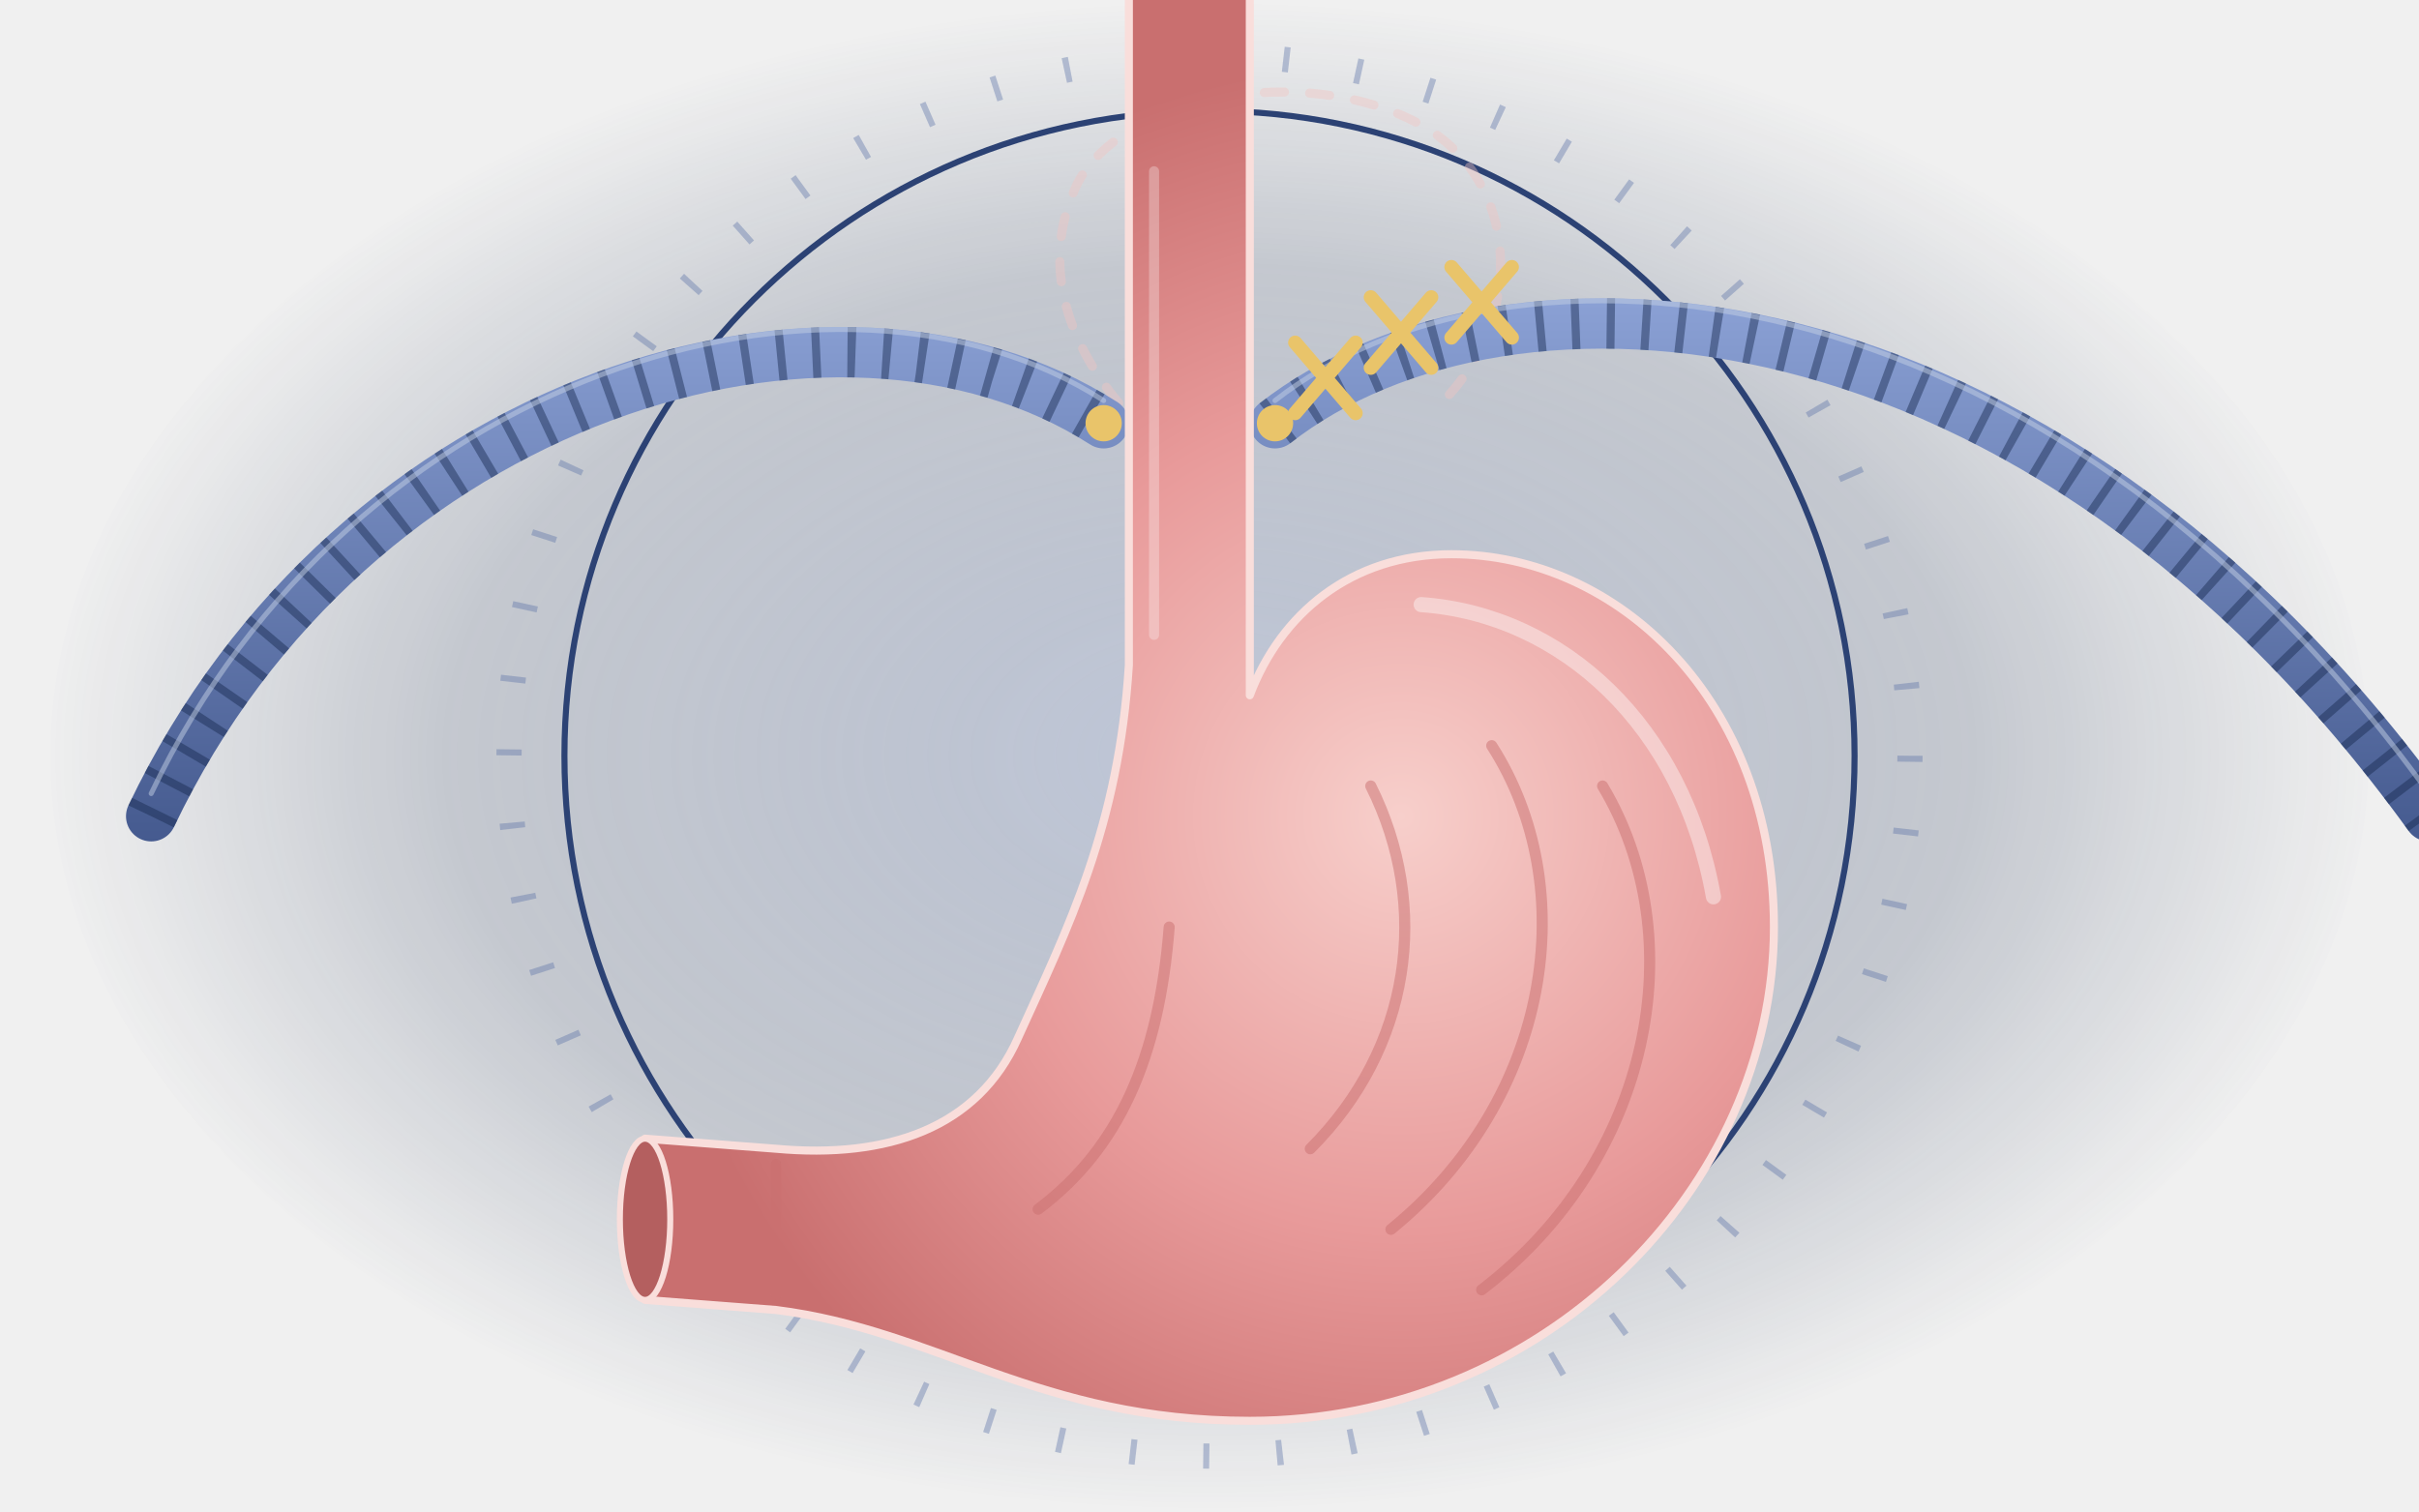
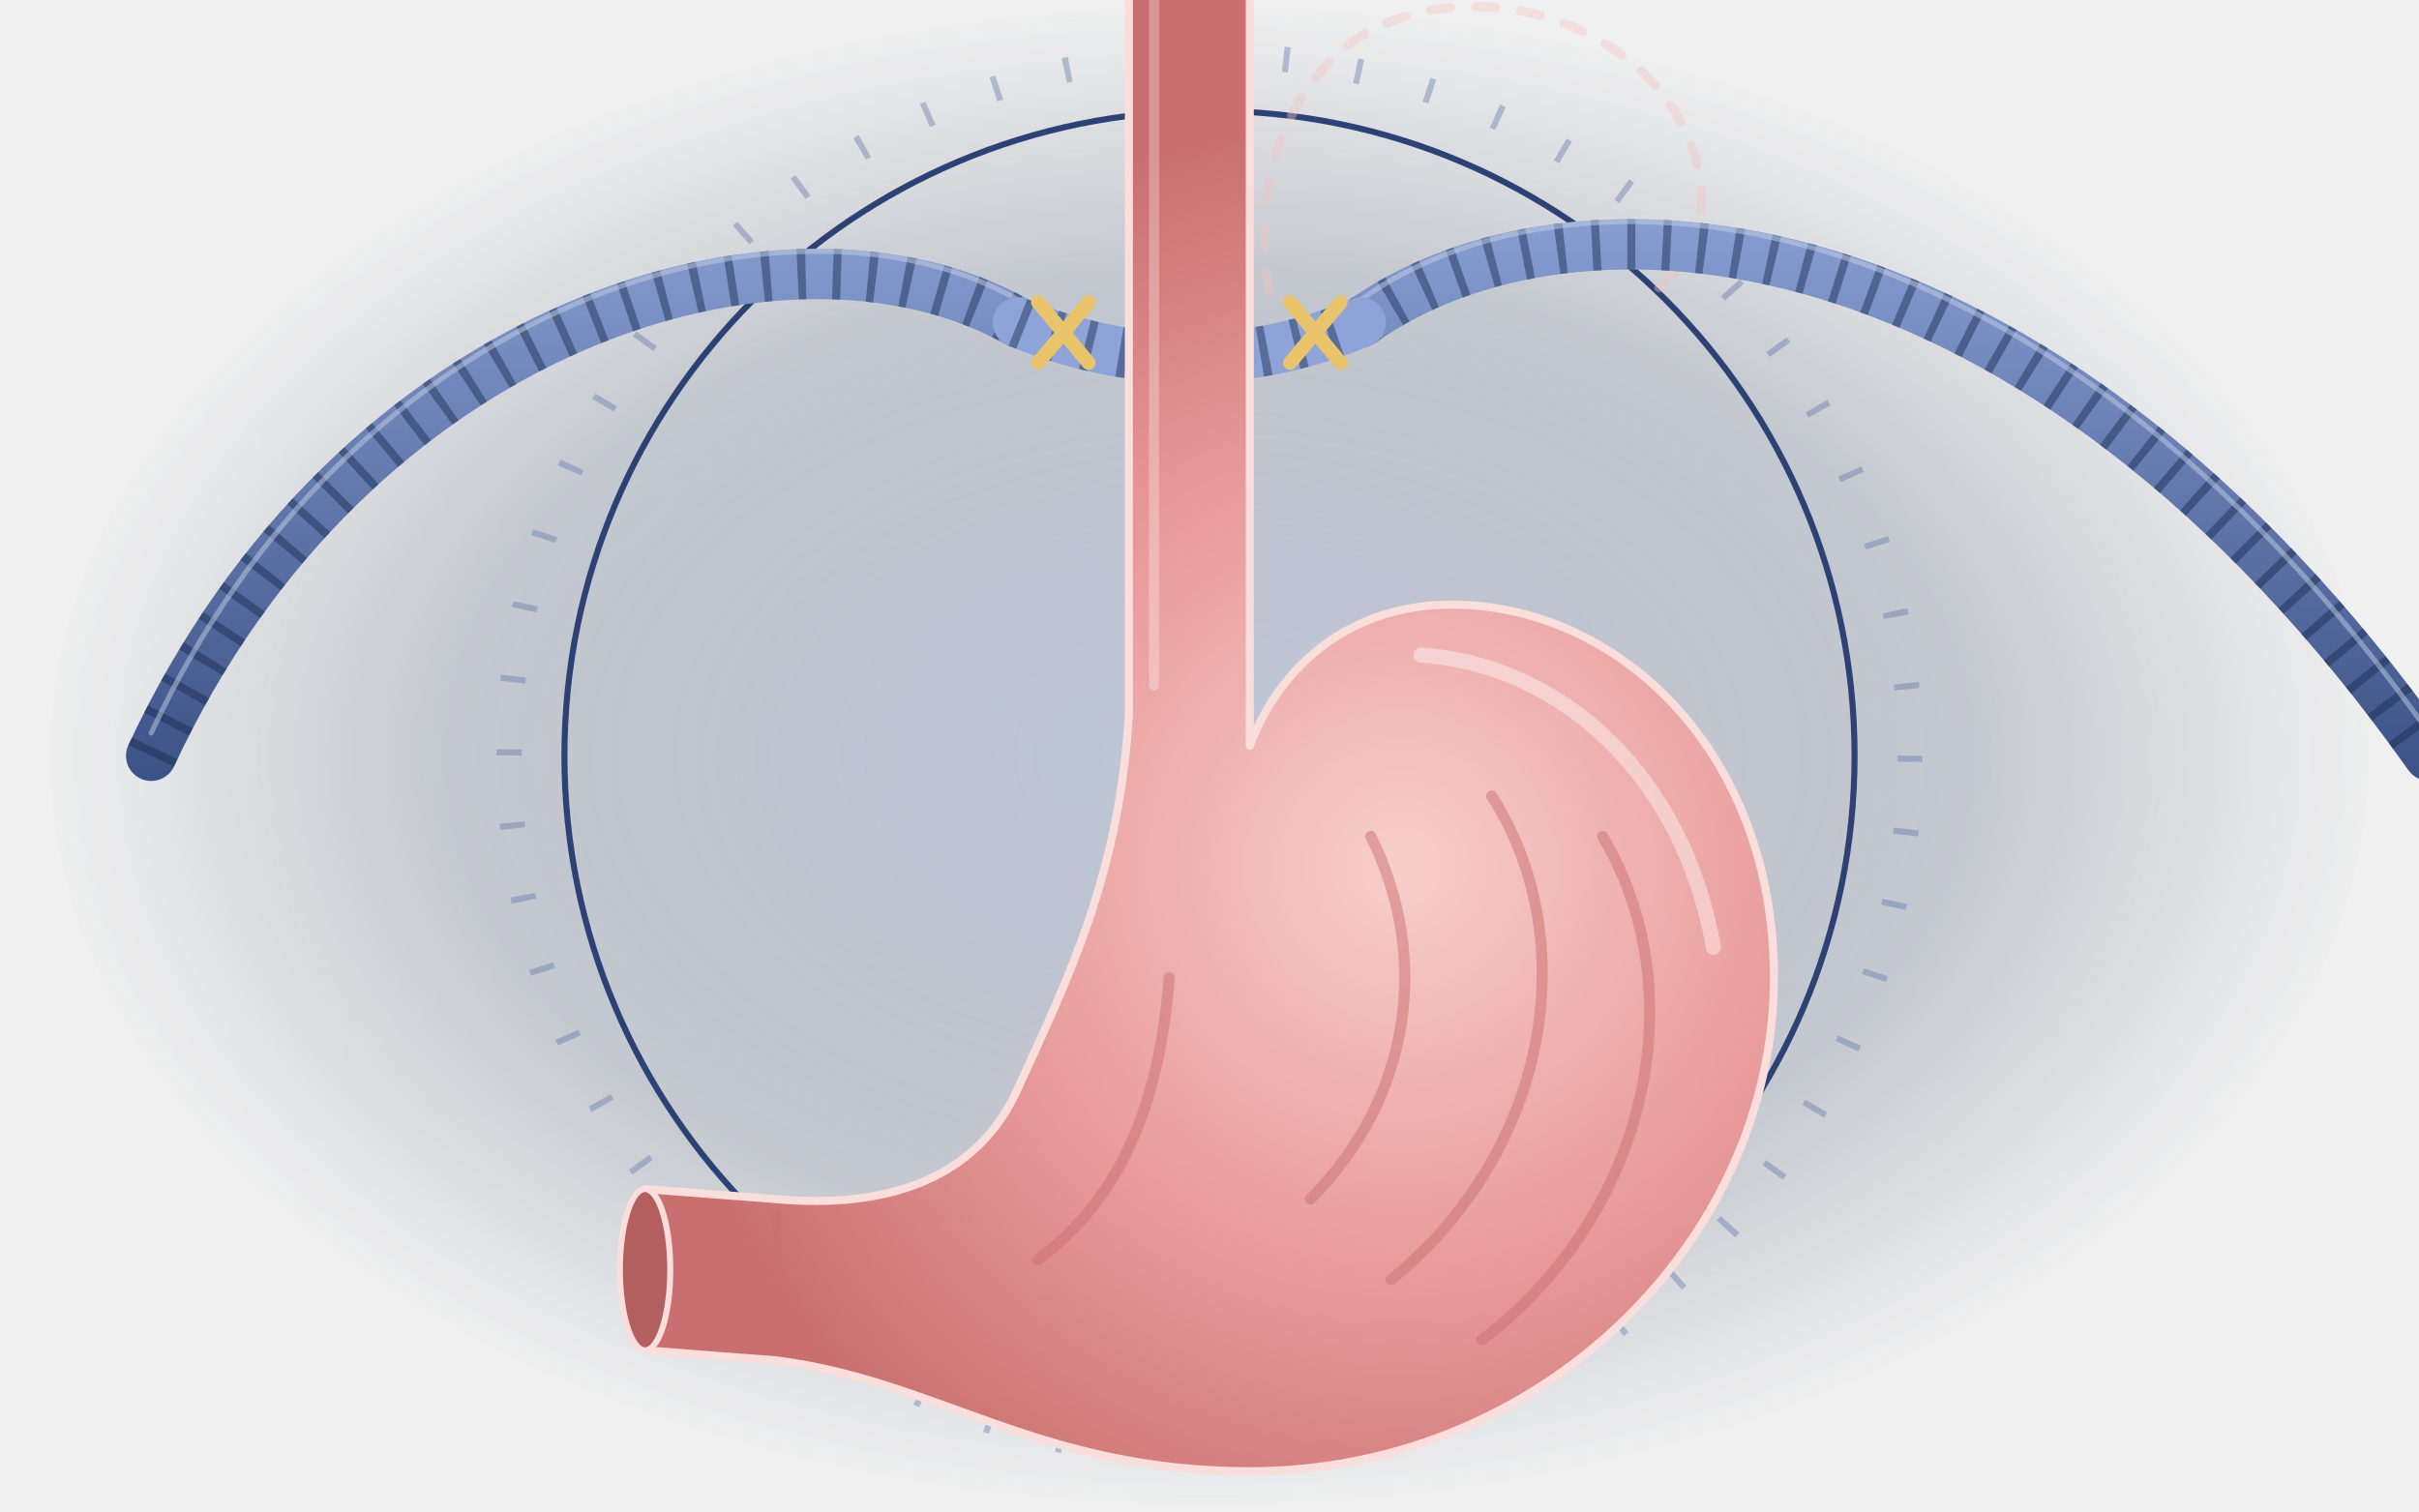
<svg xmlns="http://www.w3.org/2000/svg" viewBox="0 0 480 300" fill="none">
-   <style>.gh{animation:gh 6.5s ease-in-out infinite}.dn{animation:dn 6.5s ease-in-out infinite}.s{animation:s1 6.5s ease-out infinite}.s2{animation-name:s2}.s3{animation-name:s3}.pu{transform-origin:262px 33px;animation:pu 6.5s ease-out infinite}@keyframes gh{0%,8%{opacity:.75;transform:none}40%,100%{opacity:.4;transform:none}}@keyframes dn{0%,6%{opacity:0;transform:translateY(-10px)}20%{opacity:1}36%{opacity:1;transform:none}48%,100%{opacity:0;transform:none}}@keyframes s1{0%,42%{opacity:0;transform:scale(.4)}50%,100%{opacity:1;transform:none}}@keyframes s2{0%,50%{opacity:0;transform:scale(.4)}58%,100%{opacity:1;transform:none}}@keyframes s3{0%,58%{opacity:0;transform:scale(.4)}66%,100%{opacity:1;transform:none}}@keyframes pu{0%,66%{opacity:0;transform:scale(.6)}72%{opacity:.9}90%,100%{opacity:0;transform:scale(1.5)}}.s{transform-box:fill-box;transform-origin:center}@media (prefers-reduced-motion:reduce){*{animation:none!important}}</style>
+   <style>.org{animation:og 6.5s ease-in-out infinite}.cr{animation:cr 6.5s ease-in-out infinite}@keyframes og{0%,10%{transform:translateY(-64px)}38%,100%{transform:none}}@keyframes cr{0%,40%{opacity:0}52%,100%{opacity:1}}.gh{animation:gh 6.5s ease-in-out infinite}.dn{animation:dn 6.5s ease-in-out infinite}.s{animation:s1 6.5s ease-out infinite}.s2{animation-name:s2}.s3{animation-name:s3}.pu{transform-origin:220px 30px;animation:pu 6.5s ease-out infinite}@keyframes gh{0%,8%{opacity:.75;transform:none}40%,100%{opacity:.4;transform:none}}@keyframes dn{0%,6%{opacity:0;transform:translateY(-10px)}20%{opacity:1}36%{opacity:1;transform:none}48%,100%{opacity:0;transform:none}}@keyframes s1{0%,42%{opacity:0;transform:scale(.4)}50%,100%{opacity:1;transform:none}}@keyframes s2{0%,50%{opacity:0;transform:scale(.4)}58%,100%{opacity:1;transform:none}}@keyframes s3{0%,58%{opacity:0;transform:scale(.4)}66%,100%{opacity:1;transform:none}}@keyframes pu{0%,66%{opacity:0;transform:scale(.6)}72%{opacity:.9}90%,100%{opacity:0;transform:scale(1.5)}}.s{transform-box:fill-box;transform-origin:center}@media (prefers-reduced-motion:reduce){*{animation:none!important}}</style>
  <defs>
    <radialGradient id="bg" cx="50%" cy="50%" r="50%">
      <stop offset="0" stop-color="#5d74a8" stop-opacity=".34" />
      <stop offset=".65" stop-color="#16294d" stop-opacity=".2" />
      <stop offset="1" stop-color="#16294d" stop-opacity="0" />
    </radialGradient>
    <radialGradient id="og" gradientUnits="userSpaceOnUse" cx="262" cy="128" r="150">
      <stop offset="0" stop-color="#f7cfcb" />
      <stop offset=".55" stop-color="#e89a9a" />
      <stop offset="1" stop-color="#c96f6f" />
    </radialGradient>
-     <linearGradient id="dg" gradientUnits="userSpaceOnUse" x1="0" y1="20" x2="0" y2="150">
+     <linearGradient id="dg" gradientUnits="userSpaceOnUse" x1="0" y1="0" x2="0" y2="124">
      <stop offset="0" stop-color="#8ea4d8" />
      <stop offset="1" stop-color="#3a4f84" />
    </linearGradient>
    <filter id="bl" x="-60%" y="-60%" width="220%" height="220%">
      <feGaussianBlur stdDeviation="10" />
    </filter>
  </defs>
  <ellipse cx="240" cy="150" rx="230" ry="150" fill="url(#bg)" />
  <circle cx="240" cy="150" r="128" stroke="#2c4274" stroke-width="1.2" />
  <circle cx="240" cy="150" r="139" stroke="#5d74a8" stroke-width="5" stroke-dasharray="1.2 13.36" opacity=".4" />
  <g transform="translate(16 34)">
-     <path class="gh" d="M206 46C196 34 190 18 198 2C208-16 246-22 268-8C286 4 286 30 270 46" stroke="#f3c3c0" stroke-width="1.8" stroke-dasharray="4 5" stroke-linecap="round" opacity=".4" />
-     <path d="M14 128C54 44 150 16 203 50M237 50C283 14 388 20 466 128" stroke="url(#dg)" stroke-width="10" stroke-linecap="round" />
-     <path d="M14 128C54 44 150 16 203 50M237 50C283 14 388 20 466 128" stroke="#16294d" stroke-width="10" stroke-dasharray="1.6 5.4" opacity=".45" />
-     <path d="M14 128C54 44 150 16 203 50M237 50C283 14 388 20 466 128" stroke="#c3cfe3" stroke-width="1" opacity=".5" transform="translate(0 -4.5)" stroke-linecap="round" />
-     <path d="M208 -40L208 98C206 130 196 150 186 172C178 190 160 196 138 194L112 192L112 224L138 226C170 230 190 248 232 248C290 248 336 202 336 150C336 105 305 76 272 76C252 76 238 88 232 104L232 -40Z" fill="url(#og)" stroke="#f9dedb" stroke-width="1.6" stroke-linejoin="round" />
-     <g stroke="#c96f6f" stroke-width="2.2" stroke-linecap="round" opacity=".5">
-       <path d="M302 122C320 152 312 196 278 222" />
-       <path d="M280 114C298 142 292 184 260 210" />
-       <path d="M216 150C214 176 206 194 190 206" />
-       <path d="M256 122C268 146 264 174 244 194" />
+     <path class="gh" d="M236 24C232 6 238 -18 256 -28C280 -40 312 -28 320 -4C324 8 320 18 312 24" stroke="#f3c3c0" stroke-width="1.8" stroke-dasharray="4 5" stroke-linecap="round" opacity=".4" />
+     <path d="M14 116C54 30 140 4 186 30" stroke="url(#dg)" stroke-width="10" stroke-linecap="round" />
+     <path d="M14 116C54 30 140 4 186 30" stroke="#16294d" stroke-width="10" stroke-dasharray="1.6 5.4" opacity=".45" />
+     <path d="M14 116C54 30 140 4 186 30" stroke="#c3cfe3" stroke-width="1" opacity=".5" transform="translate(0 -4.5)" stroke-linecap="round" />
+     <path d="M254 30C296 0 388 6 466 116" stroke="url(#dg)" stroke-width="10" stroke-linecap="round" />
+     <path d="M254 30C296 0 388 6 466 116" stroke="#16294d" stroke-width="10" stroke-dasharray="1.6 5.4" opacity=".45" />
+     <path d="M254 30C296 0 388 6 466 116" stroke="#c3cfe3" stroke-width="1" opacity=".5" transform="translate(0 -4.5)" stroke-linecap="round" />
+     <g class="cr">
+       <path d="M186 30Q220 44 254 30" stroke="#8ea4d8" stroke-width="10" stroke-linecap="round" />
+       <path d="M186 30Q220 44 254 30" stroke="#16294d" stroke-width="10" stroke-dasharray="1.6 5.4" opacity=".45" />
    </g>
-     <path d="M266 86C294 88 318 110 324 144" stroke="#fff" stroke-width="3" stroke-linecap="round" opacity=".4" />
-     <path d="M213 0V92" stroke="#fff" stroke-width="2" stroke-linecap="round" opacity=".28" />
-     <ellipse cx="112" cy="208" rx="5" ry="16" fill="#b45f5f" stroke="#f9dedb" stroke-width="1.2" />
-     <path d="M138 197v26" stroke="#c96f6f" stroke-width="2" stroke-linecap="round" opacity=".6" />
+     <g class="org">
+       <g transform="translate(0 10)">
+         <path d="M208 -90L208 98C206 130 196 150 186 172C178 190 160 196 138 194L112 192L112 224L138 226C170 230 190 248 232 248C290 248 336 202 336 150C336 105 305 76 272 76C252 76 238 88 232 104L232 -90Z" fill="url(#og)" stroke="#f9dedb" stroke-width="1.6" stroke-linejoin="round" />
+         <g stroke="#c96f6f" stroke-width="2.2" stroke-linecap="round" opacity=".5">
+           <path d="M302 122C320 152 312 196 278 222" />
+           <path d="M280 114C298 142 292 184 260 210" />
+           <path d="M216 150C214 176 206 194 190 206" />
+           <path d="M256 122C268 146 264 174 244 194" />
+         </g>
+         <path d="M266 86C294 88 318 110 324 144" stroke="#fff" stroke-width="3" stroke-linecap="round" opacity=".4" />
+         <path d="M213 -60V92" stroke="#fff" stroke-width="2" stroke-linecap="round" opacity=".28" />
+         <ellipse cx="112" cy="208" rx="5" ry="16" fill="#b45f5f" stroke="#f9dedb" stroke-width="1.2" />
+         <path d="M138 197v26" stroke="#c96f6f" stroke-width="2" stroke-linecap="round" opacity=".6" />
+       </g>
+     </g>
    <g stroke="#e9c46a" stroke-width="2.8" stroke-linecap="round">
-       <path class="s" d="M241 34l12 14M253 34l-12 14" />
-       <path class="s s2" d="M256 25l12 14M268 25l-12 14" />
-       <path class="s s3" d="M272 19l12 14M284 19l-12 14" />
+       <path class="s" d="M190 26l10 12M200 26l-10 12" />
+       <path class="s s2" d="M240 26l10 12M250 26l-10 12" />
    </g>
-     <circle class="pu" cx="262" cy="33" r="30" stroke="#e9c46a" stroke-width="1.6" opacity="0" />
+     <circle class="pu" cx="220" cy="30" r="34" stroke="#e9c46a" stroke-width="1.6" opacity="0" />
    <g class="dn" stroke="#e9c46a" stroke-width="2.4" stroke-linecap="round" stroke-linejoin="round" opacity="0">
-       <path d="M302 -6v34M293 19l9 10 9-10" />
-       <path d="M162 -6v34M153 19l9 10 9-10" />
-     </g>
-     <g fill="#e9c46a">
-       <circle cx="203" cy="50" r="3.6" />
-       <circle cx="237" cy="50" r="3.6" />
+       <path d="M312 -22v34M303 3l9 10 9-10" />
+       <path d="M150 -22v34M141 3l9 10 9-10" />
    </g>
  </g>
</svg>
